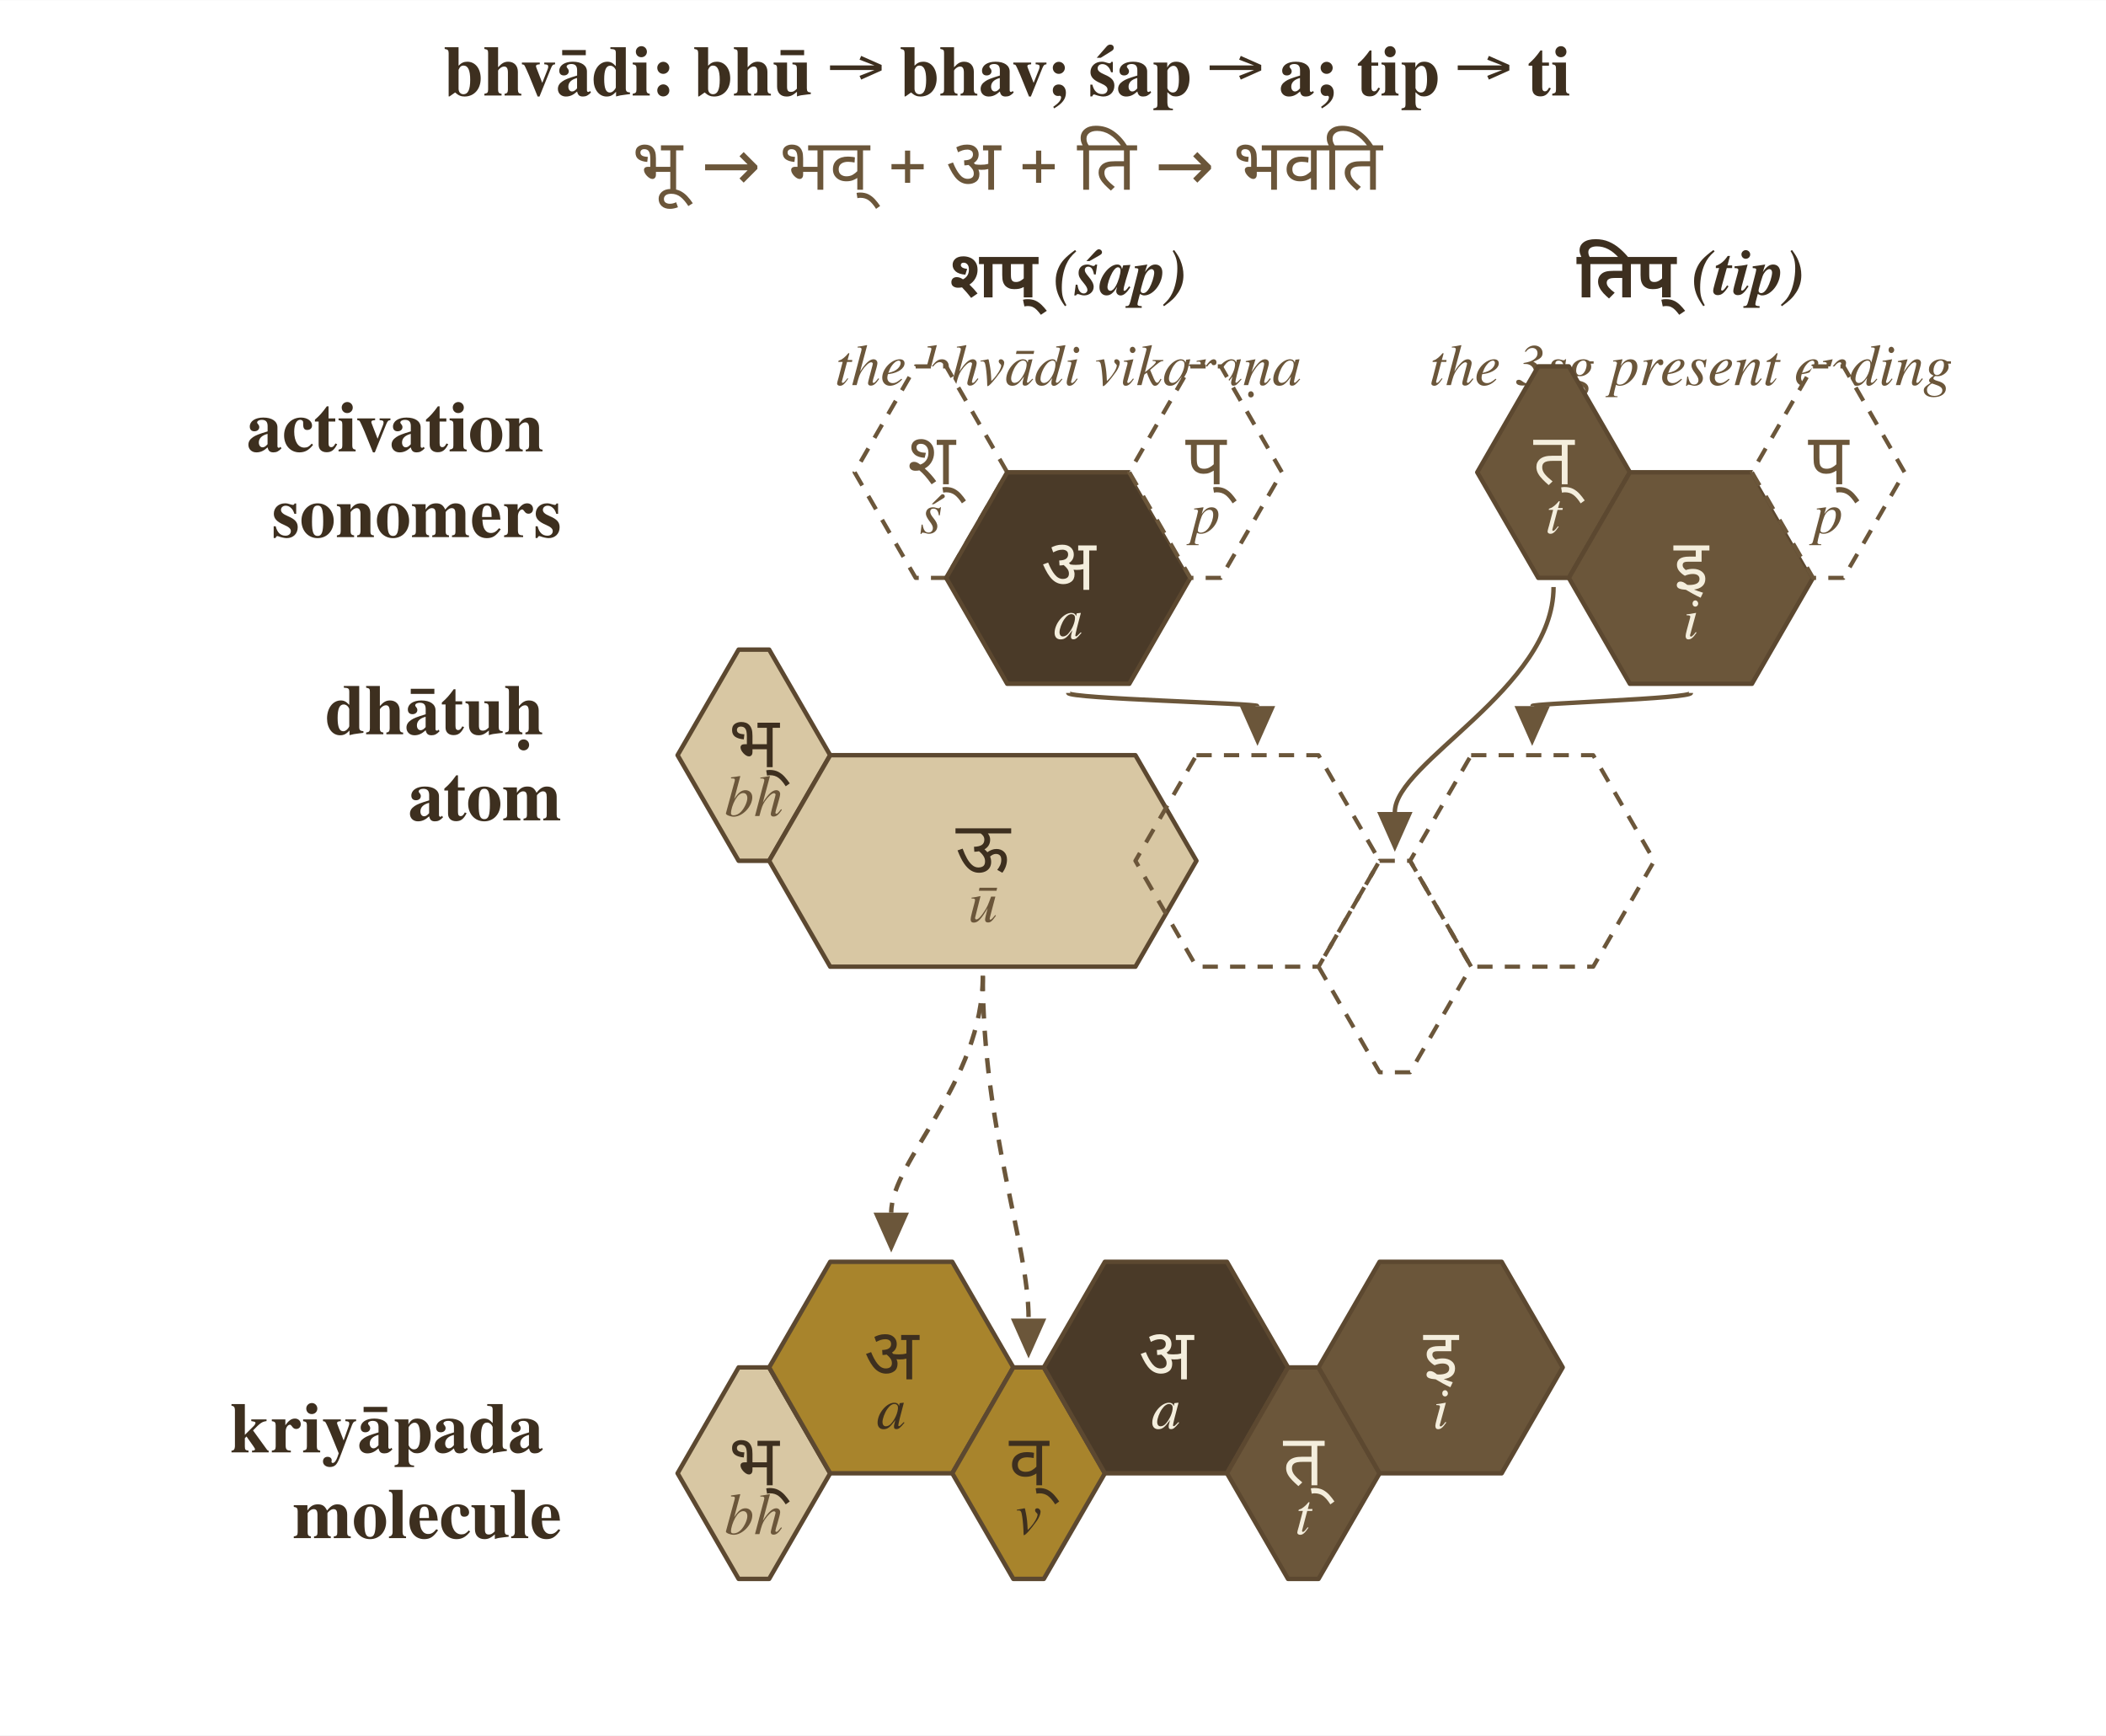
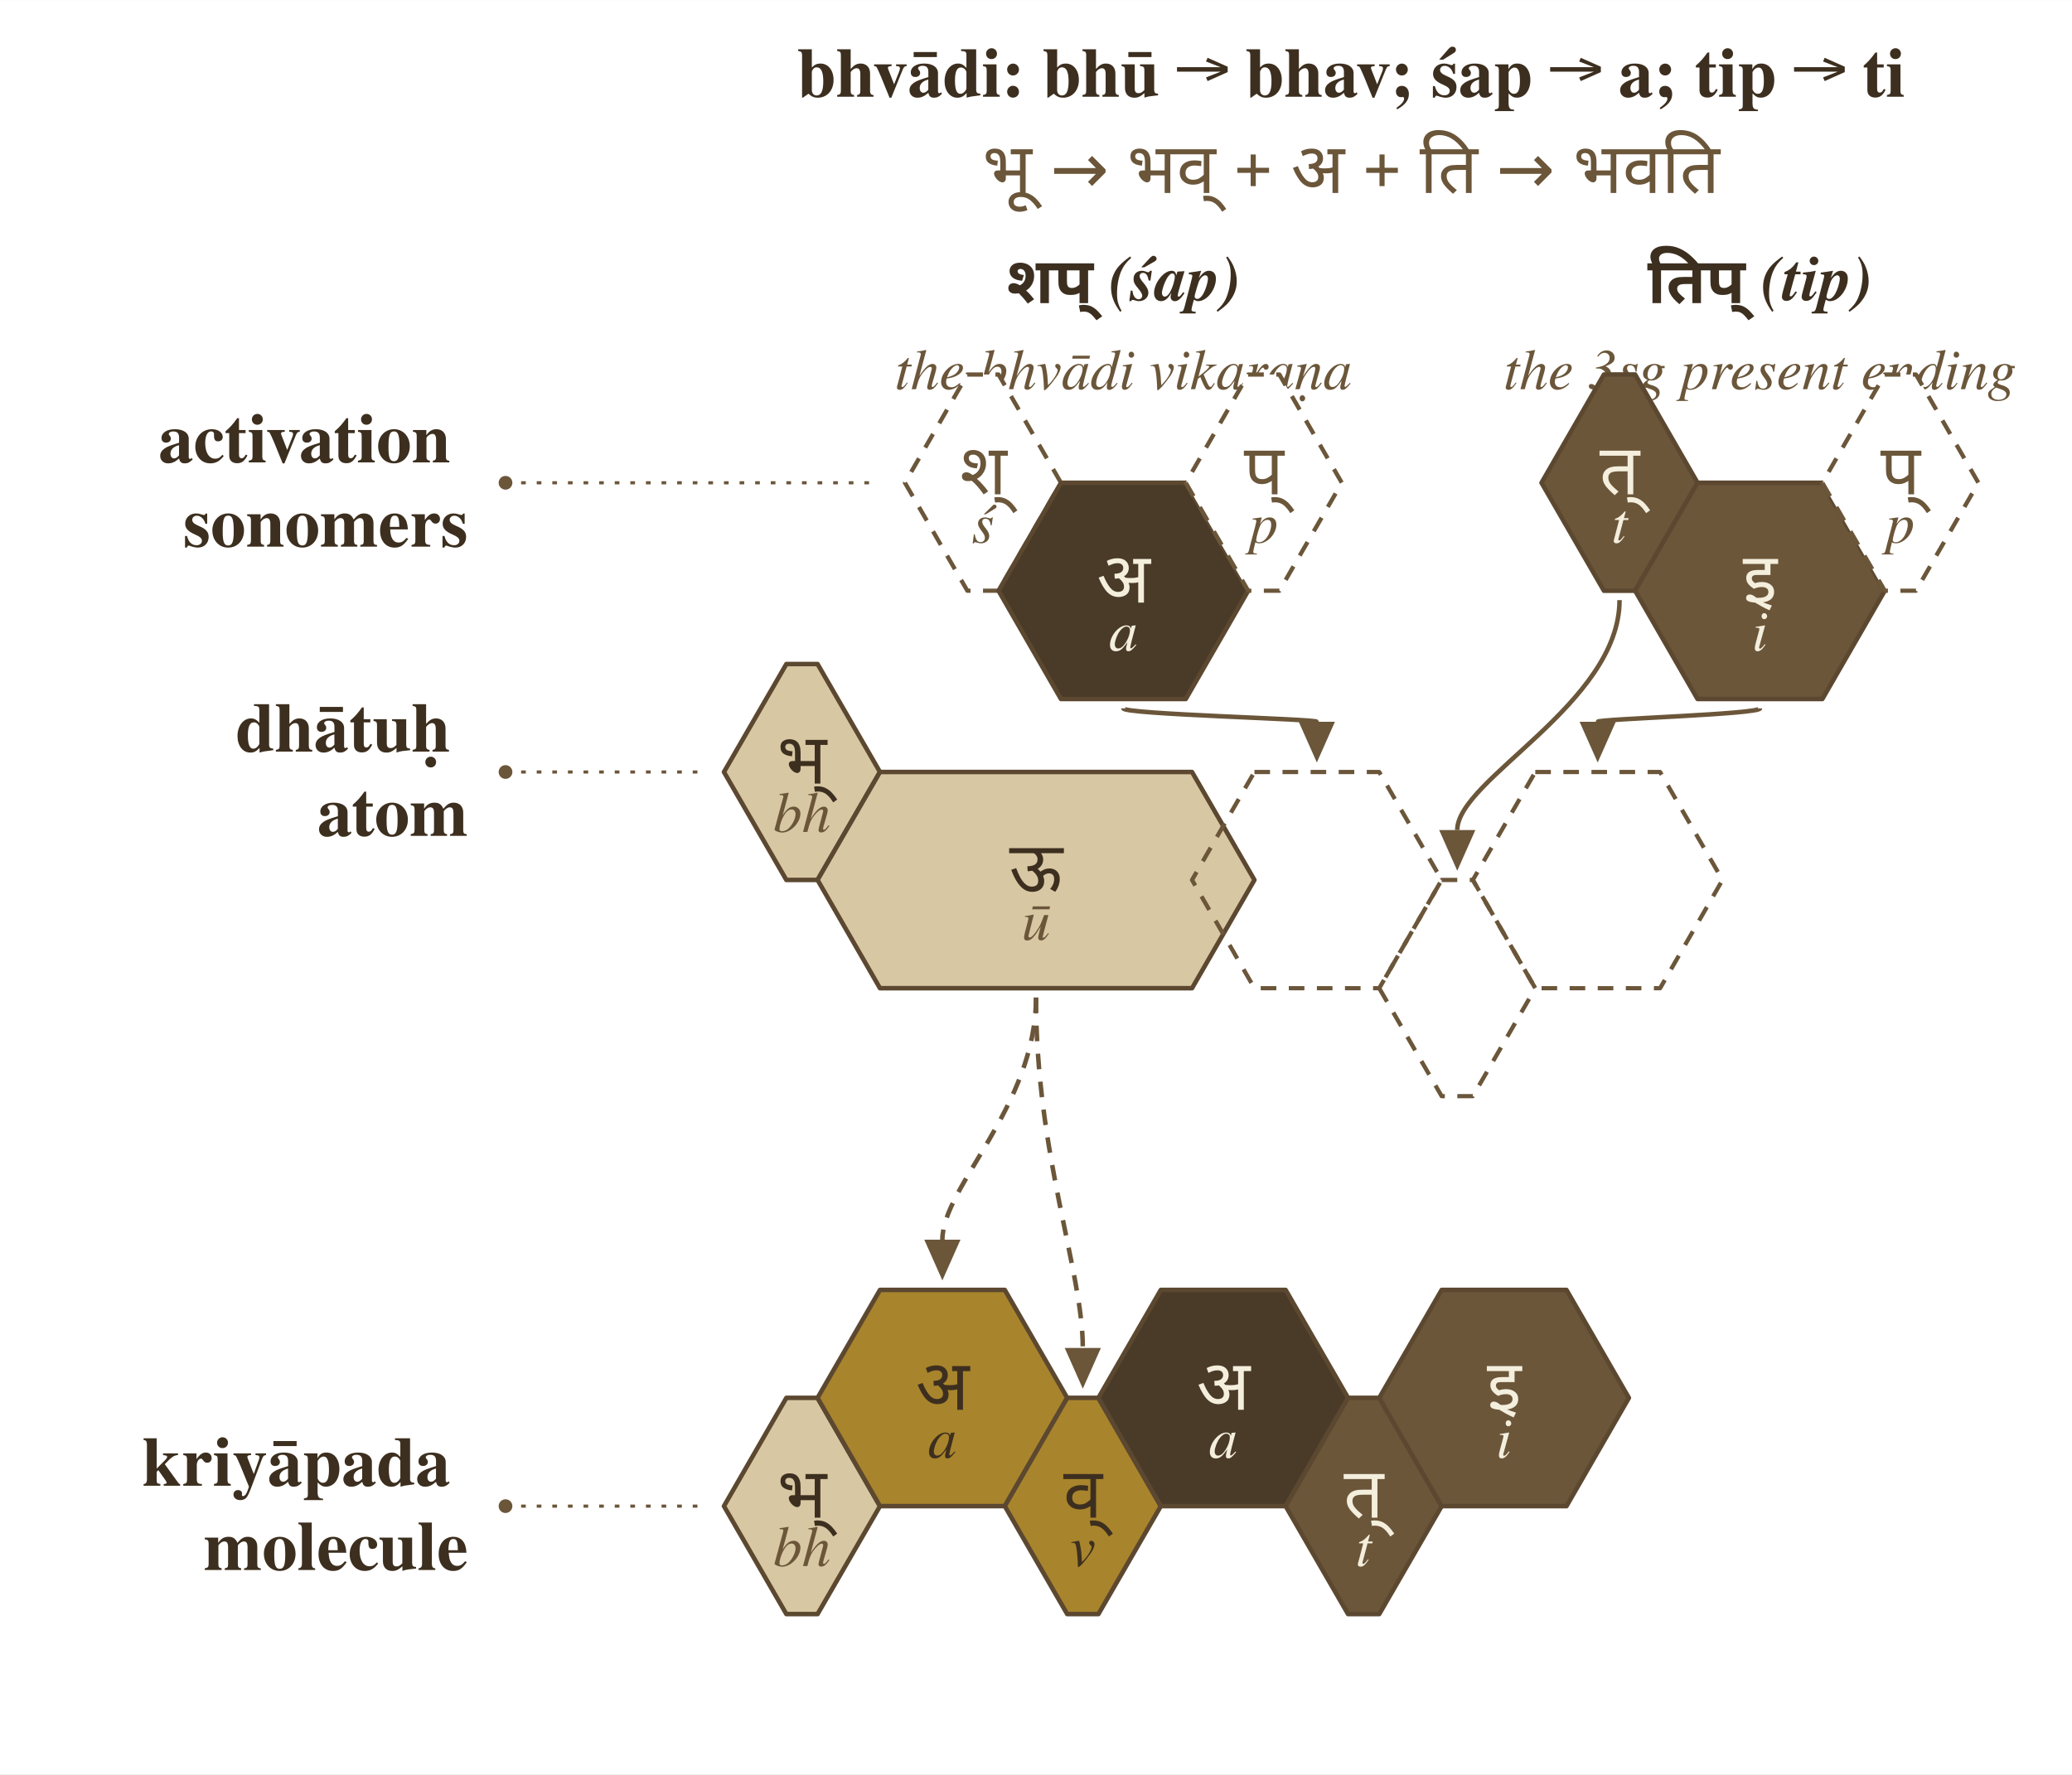
- <svg xmlns="http://www.w3.org/2000/svg" viewBox="0 0 690.0 568.6" width="4.5in" height="3.709in">
-   <rect x="0" y="0" width="690.0" height="568.6" fill="#ffffff" />
+ <svg xmlns="http://www.w3.org/2000/svg" viewBox="0 0 664.0 568.6" width="4.5in" height="3.854in">
+   <rect x="0" y="0" width="664.0" height="568.6" fill="#ffffff" />
  <defs>
    <marker id="arrowhead" markerWidth="10" markerHeight="8" refX="0" refY="4" orient="auto" markerUnits="strokeWidth">
      <polygon points="0,0 9,4 0,8" fill="#6b563a" />
    </marker>
  </defs>
-   <text x="330.0" y="24.0" font-family="Charter, Georgia, Times, serif" font-size="23.4" font-weight="700" text-anchor="middle" dominant-baseline="middle" fill="#3d2f1f">bhvādi: bhū → bhav; śap → a; tip → ti</text>
-   <text x="330.0" y="54.0" font-family="Noto Sans Devanagari, Mangal, Devanagari Sangam MN, sans-serif" font-size="23.4" font-weight="500" text-anchor="middle" dominant-baseline="middle" fill="#6b563a">भू → भव् + अ + ति → भवति</text>
-   <text x="184.0" y="154.7" font-family="Charter, Georgia, Times, serif" font-size="23.4" font-weight="700" text-anchor="end" dominant-baseline="middle" fill="#3d2f1f">
-     <tspan x="184.0" y="140.6">activation</tspan>
-     <tspan x="184.0" y="168.7">sonomers</tspan>
+   <text x="433.0" y="24.0" font-family="Charter, Georgia, Times, serif" font-size="22.5" font-weight="700" text-anchor="middle" dominant-baseline="middle" fill="#3d2f1f">bhvādi: bhū → bhav; śap → a; tip → ti</text>
+   <text x="433.0" y="54.0" font-family="Noto Sans Devanagari, Mangal, Devanagari Sangam MN, sans-serif" font-size="22.5" font-weight="500" text-anchor="middle" dominant-baseline="middle" fill="#6b563a">भू → भव् + अ + ति → भवति</text>
+   <text x="150.0" y="154.7" font-family="Charter, Georgia, Times, serif" font-size="22.5" font-weight="700" text-anchor="end" dominant-baseline="middle" fill="#3d2f1f">
+     <tspan x="150.0" y="141.2">activation</tspan>
+     <tspan x="150.0" y="168.2">sonomers</tspan>
  </text>
-   <text x="184.0" y="247.4" font-family="Charter, Georgia, Times, serif" font-size="23.4" font-weight="700" text-anchor="end" dominant-baseline="middle" fill="#3d2f1f">
-     <tspan x="184.0" y="233.3">dhātuḥ</tspan>
-     <tspan x="184.0" y="261.5">atom</tspan>
+   <text x="150.0" y="247.4" font-family="Charter, Georgia, Times, serif" font-size="22.5" font-weight="700" text-anchor="end" dominant-baseline="middle" fill="#3d2f1f">
+     <tspan x="150.0" y="233.9">dhātuḥ</tspan>
+     <tspan x="150.0" y="260.9">atom</tspan>
  </text>
-   <text x="184.0" y="482.7" font-family="Charter, Georgia, Times, serif" font-size="23.4" font-weight="700" text-anchor="end" dominant-baseline="middle" fill="#3d2f1f">
-     <tspan x="184.0" y="468.6">kriyāpada</tspan>
-     <tspan x="184.0" y="496.7">molecule</tspan>
+   <text x="150.0" y="482.7" font-family="Charter, Georgia, Times, serif" font-size="22.5" font-weight="700" text-anchor="end" dominant-baseline="middle" fill="#3d2f1f">
+     <tspan x="150.0" y="469.2">kriyāpada</tspan>
+     <tspan x="150.0" y="496.2">molecule</tspan>
  </text>
-   <text x="350.0" y="90.0" font-family="Charter, Georgia, Times, serif" font-size="21.3" font-weight="700" text-anchor="middle" dominant-baseline="middle" fill="#3d2f1f">
+   <circle cx="162.0" cy="154.7" r="2.2" fill="#6b563a" />
+   <line x1="162.0" y1="154.7" x2="282.0" y2="154.7" stroke="#6b563a" stroke-width="1" stroke-dasharray="1.5 3.5" />
+   <circle cx="162.0" cy="247.4" r="2.2" fill="#6b563a" />
+   <line x1="162.0" y1="247.4" x2="224.0" y2="247.4" stroke="#6b563a" stroke-width="1" stroke-dasharray="1.5 3.5" />
+   <circle cx="162.0" cy="482.7" r="2.2" fill="#6b563a" />
+   <line x1="162.0" y1="482.7" x2="224.0" y2="482.7" stroke="#6b563a" stroke-width="1" stroke-dasharray="1.5 3.5" />
+   <text x="360.0" y="90.0" font-family="Charter, Georgia, Times, serif" font-size="20.5" font-weight="700" text-anchor="middle" dominant-baseline="middle" fill="#3d2f1f">
    <tspan font-family="Noto Sans Devanagari, Mangal, Devanagari Sangam MN, sans-serif">शप्</tspan>
    <tspan font-style="italic">(śap)</tspan>
  </text>
-   <text x="350.0" y="120.7" font-family="Charter, Georgia, Times, serif" font-size="19.2" font-style="italic" text-anchor="middle" dominant-baseline="middle" fill="#6b563a">the bhvādi vikaraṇa</text>
-   <polygon points="300.0,120.0 310.0,120.0 330.0,154.7 310.0,189.3 300.0,189.3 280.0,154.7" fill="#ffffff" stroke="#6b563a" stroke-width="1.35" stroke-dasharray="5 4" stroke-linejoin="round" />
-   <text x="305.0" y="150.5" font-family="Noto Sans Devanagari, Mangal, Devanagari Sangam MN, sans-serif" font-size="23.4" font-weight="500" text-anchor="middle" dominant-baseline="middle" fill="#6b563a">श्</text>
-   <text x="305.0" y="169.2" font-family="Charter, Georgia, Times, serif" font-size="19.2" font-style="italic" text-anchor="middle" dominant-baseline="middle" fill="#6b563a">ś</text>
-   <polygon points="330.0,154.7 370.0,154.7 390.0,189.3 370.0,224.0 330.0,224.0 310.0,189.3" fill="#4a3a28" stroke="#5c4830" stroke-width="1.45" stroke-linejoin="round" />
-   <text x="350.0" y="185.1" font-family="Noto Sans Devanagari, Mangal, Devanagari Sangam MN, sans-serif" font-size="23.4" font-weight="500" text-anchor="middle" dominant-baseline="middle" fill="#f4eedd">अ</text>
-   <text x="350.0" y="203.8" font-family="Charter, Georgia, Times, serif" font-size="19.2" font-style="italic" text-anchor="middle" dominant-baseline="middle" fill="#f4eedd">a</text>
-   <polygon points="390.0,120.0 400.0,120.0 420.0,154.7 400.0,189.3 390.0,189.3 370.0,154.7" fill="#ffffff" stroke="#6b563a" stroke-width="1.35" stroke-dasharray="5 4" stroke-linejoin="round" />
-   <text x="395.0" y="150.5" font-family="Noto Sans Devanagari, Mangal, Devanagari Sangam MN, sans-serif" font-size="23.4" font-weight="500" text-anchor="middle" dominant-baseline="middle" fill="#6b563a">प्</text>
-   <text x="395.0" y="169.2" font-family="Charter, Georgia, Times, serif" font-size="19.2" font-style="italic" text-anchor="middle" dominant-baseline="middle" fill="#6b563a">p</text>
-   <text x="554.0" y="90.0" font-family="Charter, Georgia, Times, serif" font-size="21.3" font-weight="700" text-anchor="middle" dominant-baseline="middle" fill="#3d2f1f">
+   <text x="360.0" y="119.5" font-family="Charter, Georgia, Times, serif" font-size="18.4" font-style="italic" text-anchor="middle" dominant-baseline="middle" fill="#6b563a">the bhvādi vikaraṇa</text>
+   <polygon points="310.0,120.0 320.0,120.0 340.0,154.7 320.0,189.3 310.0,189.3 290.0,154.7" fill="#ffffff" stroke="#6b563a" stroke-width="1.35" stroke-dasharray="5 4" stroke-linejoin="round" />
+   <text x="315.0" y="150.6" font-family="Noto Sans Devanagari, Mangal, Devanagari Sangam MN, sans-serif" font-size="22.5" font-weight="500" text-anchor="middle" dominant-baseline="middle" fill="#6b563a">श्</text>
+   <text x="315.0" y="168.7" font-family="Charter, Georgia, Times, serif" font-size="18.4" font-style="italic" text-anchor="middle" dominant-baseline="middle" fill="#6b563a">ś</text>
+   <polygon points="340.0,154.7 380.0,154.7 400.0,189.3 380.0,224.0 340.0,224.0 320.0,189.3" fill="#4a3a28" stroke="#5c4830" stroke-width="1.45" stroke-linejoin="round" />
+   <text x="360.0" y="185.3" font-family="Noto Sans Devanagari, Mangal, Devanagari Sangam MN, sans-serif" font-size="22.5" font-weight="500" text-anchor="middle" dominant-baseline="middle" fill="#f4eedd">अ</text>
+   <text x="360.0" y="203.3" font-family="Charter, Georgia, Times, serif" font-size="18.4" font-style="italic" text-anchor="middle" dominant-baseline="middle" fill="#f4eedd">a</text>
+   <polygon points="400.0,120.0 410.0,120.0 430.0,154.7 410.0,189.3 400.0,189.3 380.0,154.7" fill="#ffffff" stroke="#6b563a" stroke-width="1.35" stroke-dasharray="5 4" stroke-linejoin="round" />
+   <text x="405.0" y="150.6" font-family="Noto Sans Devanagari, Mangal, Devanagari Sangam MN, sans-serif" font-size="22.5" font-weight="500" text-anchor="middle" dominant-baseline="middle" fill="#6b563a">प्</text>
+   <text x="405.0" y="168.7" font-family="Charter, Georgia, Times, serif" font-size="18.4" font-style="italic" text-anchor="middle" dominant-baseline="middle" fill="#6b563a">p</text>
+   <text x="564.0" y="90.0" font-family="Charter, Georgia, Times, serif" font-size="20.5" font-weight="700" text-anchor="middle" dominant-baseline="middle" fill="#3d2f1f">
    <tspan font-family="Noto Sans Devanagari, Mangal, Devanagari Sangam MN, sans-serif">तिप्</tspan>
    <tspan font-style="italic">(tip)</tspan>
  </text>
-   <text x="554.0" y="120.7" font-family="Charter, Georgia, Times, serif" font-size="19.2" font-style="italic" text-anchor="middle" dominant-baseline="middle" fill="#6b563a">the 3sg present ending</text>
-   <polygon points="504.0,120.0 514.0,120.0 534.0,154.7 514.0,189.3 504.0,189.3 484.0,154.7" fill="#6b563a" stroke="#5c4830" stroke-width="1.45" stroke-linejoin="round" />
-   <text x="509.0" y="150.5" font-family="Noto Sans Devanagari, Mangal, Devanagari Sangam MN, sans-serif" font-size="23.4" font-weight="500" text-anchor="middle" dominant-baseline="middle" fill="#f4eedd">त्</text>
-   <text x="509.0" y="169.2" font-family="Charter, Georgia, Times, serif" font-size="19.2" font-style="italic" text-anchor="middle" dominant-baseline="middle" fill="#f4eedd">t</text>
-   <polygon points="534.0,154.7 574.0,154.7 594.0,189.3 574.0,224.0 534.0,224.0 514.0,189.3" fill="#6b563a" stroke="#5c4830" stroke-width="1.45" stroke-linejoin="round" />
-   <text x="554.0" y="185.1" font-family="Noto Sans Devanagari, Mangal, Devanagari Sangam MN, sans-serif" font-size="23.4" font-weight="500" text-anchor="middle" dominant-baseline="middle" fill="#f4eedd">इ</text>
-   <text x="554.0" y="203.8" font-family="Charter, Georgia, Times, serif" font-size="19.2" font-style="italic" text-anchor="middle" dominant-baseline="middle" fill="#f4eedd">i</text>
-   <polygon points="594.0,120.0 604.0,120.0 624.0,154.7 604.0,189.3 594.0,189.3 574.0,154.7" fill="#ffffff" stroke="#6b563a" stroke-width="1.35" stroke-dasharray="5 4" stroke-linejoin="round" />
-   <text x="599.0" y="150.5" font-family="Noto Sans Devanagari, Mangal, Devanagari Sangam MN, sans-serif" font-size="23.4" font-weight="500" text-anchor="middle" dominant-baseline="middle" fill="#6b563a">प्</text>
-   <text x="599.0" y="169.2" font-family="Charter, Georgia, Times, serif" font-size="19.2" font-style="italic" text-anchor="middle" dominant-baseline="middle" fill="#6b563a">p</text>
-   <polygon points="242.0,212.8 252.0,212.8 272.0,247.4 252.0,282.0 242.0,282.0 222.0,247.4" fill="#d8c7a3" stroke="#5c4830" stroke-width="1.45" stroke-linejoin="round" />
-   <text x="247.0" y="243.2" font-family="Noto Sans Devanagari, Mangal, Devanagari Sangam MN, sans-serif" font-size="23.4" font-weight="500" text-anchor="middle" dominant-baseline="middle" fill="#3d2f1f">भ्</text>
-   <text x="247.0" y="261.9" font-family="Charter, Georgia, Times, serif" font-size="19.2" font-style="italic" text-anchor="middle" dominant-baseline="middle" fill="#6b563a">bh</text>
-   <polygon points="272.0,247.4 372.0,247.4 392.0,282.0 372.0,316.7 272.0,316.7 252.0,282.0" fill="#d8c7a3" stroke="#5c4830" stroke-width="1.45" stroke-linejoin="round" />
-   <text x="322.0" y="277.8" font-family="Noto Sans Devanagari, Mangal, Devanagari Sangam MN, sans-serif" font-size="23.4" font-weight="500" text-anchor="middle" dominant-baseline="middle" fill="#3d2f1f">ऊ</text>
-   <text x="322.0" y="296.6" font-family="Charter, Georgia, Times, serif" font-size="19.2" font-style="italic" text-anchor="middle" dominant-baseline="middle" fill="#6b563a">ū</text>
-   <polygon points="392.0,247.4 432.0,247.4 452.0,282.0 432.0,316.7 392.0,316.7 372.0,282.0" fill="none" stroke="#6b563a" stroke-width="1.35" stroke-dasharray="5 4" stroke-linejoin="round" />
-   <polygon points="452.0,282.0 462.0,282.0 482.0,316.7 462.0,351.3 452.0,351.3 432.0,316.7" fill="none" stroke="#6b563a" stroke-width="1.35" stroke-dasharray="5 4" stroke-linejoin="round" />
-   <polygon points="482.0,247.4 522.0,247.4 542.0,282.0 522.0,316.7 482.0,316.7 462.0,282.0" fill="none" stroke="#6b563a" stroke-width="1.35" stroke-dasharray="5 4" stroke-linejoin="round" />
-   <path d="M 350.0,227.0 C 350.0,228.9 412.0,230.4 412.0,231.3" fill="none" stroke="#6b563a" stroke-width="1.45" marker-end="url(#arrowhead)" />
-   <path d="M 509.0,192.3 C 509.0,225.5 457.0,249.8 457.0,266.0" fill="none" stroke="#6b563a" stroke-width="1.45" marker-end="url(#arrowhead)" />
-   <path d="M 554.0,227.0 C 554.0,228.9 502.0,230.4 502.0,231.3" fill="none" stroke="#6b563a" stroke-width="1.45" marker-end="url(#arrowhead)" />
-   <path d="M 322.0,319.7 C 322.0,354.6 292.0,380.3 292.0,397.3" fill="none" stroke="#6b563a" stroke-width="1.45" stroke-dasharray="5 4" marker-end="url(#arrowhead)" />
-   <path d="M 322.0,319.7 C 322.0,370.2 337.0,407.3 337.0,432.0" fill="none" stroke="#6b563a" stroke-width="1.45" stroke-dasharray="5 4" marker-end="url(#arrowhead)" />
-   <polygon points="242.0,448.0 252.0,448.0 272.0,482.7 252.0,517.3 242.0,517.3 222.0,482.7" fill="#d8c7a3" stroke="#5c4830" stroke-width="1.45" stroke-linejoin="round" />
-   <text x="247.0" y="478.5" font-family="Noto Sans Devanagari, Mangal, Devanagari Sangam MN, sans-serif" font-size="23.4" font-weight="500" text-anchor="middle" dominant-baseline="middle" fill="#3d2f1f">भ्</text>
-   <text x="247.0" y="497.2" font-family="Charter, Georgia, Times, serif" font-size="19.2" font-style="italic" text-anchor="middle" dominant-baseline="middle" fill="#6b563a">bh</text>
-   <polygon points="272.0,413.4 312.0,413.4 332.0,448.0 312.0,482.7 272.0,482.7 252.0,448.0" fill="#a8842c" stroke="#5c4830" stroke-width="1.45" stroke-linejoin="round" />
-   <text x="292.0" y="443.8" font-family="Noto Sans Devanagari, Mangal, Devanagari Sangam MN, sans-serif" font-size="23.4" font-weight="500" text-anchor="middle" dominant-baseline="middle" fill="#3d2f1f">अ</text>
-   <text x="292.0" y="462.6" font-family="Charter, Georgia, Times, serif" font-size="19.2" font-style="italic" text-anchor="middle" dominant-baseline="middle" fill="#3d2f1f">a</text>
-   <polygon points="332.0,448.0 342.0,448.0 362.0,482.7 342.0,517.3 332.0,517.3 312.0,482.7" fill="#a8842c" stroke="#5c4830" stroke-width="1.45" stroke-linejoin="round" />
-   <text x="337.0" y="478.5" font-family="Noto Sans Devanagari, Mangal, Devanagari Sangam MN, sans-serif" font-size="23.4" font-weight="500" text-anchor="middle" dominant-baseline="middle" fill="#3d2f1f">व्</text>
-   <text x="337.0" y="497.2" font-family="Charter, Georgia, Times, serif" font-size="19.2" font-style="italic" text-anchor="middle" dominant-baseline="middle" fill="#3d2f1f">v</text>
-   <polygon points="362.0,413.4 402.0,413.4 422.0,448.0 402.0,482.7 362.0,482.7 342.0,448.0" fill="#4a3a28" stroke="#5c4830" stroke-width="1.45" stroke-linejoin="round" />
-   <text x="382.0" y="443.8" font-family="Noto Sans Devanagari, Mangal, Devanagari Sangam MN, sans-serif" font-size="23.4" font-weight="500" text-anchor="middle" dominant-baseline="middle" fill="#f4eedd">अ</text>
-   <text x="382.0" y="462.6" font-family="Charter, Georgia, Times, serif" font-size="19.2" font-style="italic" text-anchor="middle" dominant-baseline="middle" fill="#f4eedd">a</text>
-   <polygon points="422.0,448.0 432.0,448.0 452.0,482.7 432.0,517.3 422.0,517.3 402.0,482.7" fill="#6b563a" stroke="#5c4830" stroke-width="1.45" stroke-linejoin="round" />
-   <text x="427.0" y="478.5" font-family="Noto Sans Devanagari, Mangal, Devanagari Sangam MN, sans-serif" font-size="23.4" font-weight="500" text-anchor="middle" dominant-baseline="middle" fill="#f4eedd">त्</text>
-   <text x="427.0" y="497.2" font-family="Charter, Georgia, Times, serif" font-size="19.2" font-style="italic" text-anchor="middle" dominant-baseline="middle" fill="#f4eedd">t</text>
-   <polygon points="452.0,413.4 492.0,413.4 512.0,448.0 492.0,482.7 452.0,482.7 432.0,448.0" fill="#6b563a" stroke="#5c4830" stroke-width="1.45" stroke-linejoin="round" />
-   <text x="472.0" y="443.8" font-family="Noto Sans Devanagari, Mangal, Devanagari Sangam MN, sans-serif" font-size="23.4" font-weight="500" text-anchor="middle" dominant-baseline="middle" fill="#f4eedd">इ</text>
-   <text x="472.0" y="462.6" font-family="Charter, Georgia, Times, serif" font-size="19.2" font-style="italic" text-anchor="middle" dominant-baseline="middle" fill="#f4eedd">i</text>
+   <text x="564.0" y="119.5" font-family="Charter, Georgia, Times, serif" font-size="18.4" font-style="italic" text-anchor="middle" dominant-baseline="middle" fill="#6b563a">the 3sg present ending</text>
+   <polygon points="514.0,120.0 524.0,120.0 544.0,154.7 524.0,189.3 514.0,189.3 494.0,154.7" fill="#6b563a" stroke="#5c4830" stroke-width="1.45" stroke-linejoin="round" />
+   <text x="519.0" y="150.6" font-family="Noto Sans Devanagari, Mangal, Devanagari Sangam MN, sans-serif" font-size="22.5" font-weight="500" text-anchor="middle" dominant-baseline="middle" fill="#f4eedd">त्</text>
+   <text x="519.0" y="168.7" font-family="Charter, Georgia, Times, serif" font-size="18.4" font-style="italic" text-anchor="middle" dominant-baseline="middle" fill="#f4eedd">t</text>
+   <polygon points="544.0,154.7 584.0,154.7 604.0,189.3 584.0,224.0 544.0,224.0 524.0,189.3" fill="#6b563a" stroke="#5c4830" stroke-width="1.45" stroke-linejoin="round" />
+   <text x="564.0" y="185.3" font-family="Noto Sans Devanagari, Mangal, Devanagari Sangam MN, sans-serif" font-size="22.5" font-weight="500" text-anchor="middle" dominant-baseline="middle" fill="#f4eedd">इ</text>
+   <text x="564.0" y="203.3" font-family="Charter, Georgia, Times, serif" font-size="18.4" font-style="italic" text-anchor="middle" dominant-baseline="middle" fill="#f4eedd">i</text>
+   <polygon points="604.0,120.0 614.0,120.0 634.0,154.7 614.0,189.3 604.0,189.3 584.0,154.7" fill="#ffffff" stroke="#6b563a" stroke-width="1.35" stroke-dasharray="5 4" stroke-linejoin="round" />
+   <text x="609.0" y="150.6" font-family="Noto Sans Devanagari, Mangal, Devanagari Sangam MN, sans-serif" font-size="22.5" font-weight="500" text-anchor="middle" dominant-baseline="middle" fill="#6b563a">प्</text>
+   <text x="609.0" y="168.7" font-family="Charter, Georgia, Times, serif" font-size="18.4" font-style="italic" text-anchor="middle" dominant-baseline="middle" fill="#6b563a">p</text>
+   <polygon points="252.0,212.8 262.0,212.8 282.0,247.4 262.0,282.0 252.0,282.0 232.0,247.4" fill="#d8c7a3" stroke="#5c4830" stroke-width="1.45" stroke-linejoin="round" />
+   <text x="257.0" y="243.3" font-family="Noto Sans Devanagari, Mangal, Devanagari Sangam MN, sans-serif" font-size="22.5" font-weight="500" text-anchor="middle" dominant-baseline="middle" fill="#3d2f1f">भ्</text>
+   <text x="257.0" y="261.4" font-family="Charter, Georgia, Times, serif" font-size="18.4" font-style="italic" text-anchor="middle" dominant-baseline="middle" fill="#6b563a">bh</text>
+   <polygon points="282.0,247.4 382.0,247.4 402.0,282.0 382.0,316.7 282.0,316.7 262.0,282.0" fill="#d8c7a3" stroke="#5c4830" stroke-width="1.45" stroke-linejoin="round" />
+   <text x="332.0" y="278.0" font-family="Noto Sans Devanagari, Mangal, Devanagari Sangam MN, sans-serif" font-size="22.5" font-weight="500" text-anchor="middle" dominant-baseline="middle" fill="#3d2f1f">ऊ</text>
+   <text x="332.0" y="296.0" font-family="Charter, Georgia, Times, serif" font-size="18.4" font-style="italic" text-anchor="middle" dominant-baseline="middle" fill="#6b563a">ū</text>
+   <polygon points="402.0,247.4 442.0,247.4 462.0,282.0 442.0,316.7 402.0,316.7 382.0,282.0" fill="none" stroke="#6b563a" stroke-width="1.35" stroke-dasharray="5 4" stroke-linejoin="round" />
+   <polygon points="462.0,282.0 472.0,282.0 492.0,316.7 472.0,351.3 462.0,351.3 442.0,316.7" fill="none" stroke="#6b563a" stroke-width="1.35" stroke-dasharray="5 4" stroke-linejoin="round" />
+   <polygon points="492.0,247.4 532.0,247.4 552.0,282.0 532.0,316.7 492.0,316.7 472.0,282.0" fill="none" stroke="#6b563a" stroke-width="1.35" stroke-dasharray="5 4" stroke-linejoin="round" />
+   <path d="M 360.0,227.0 C 360.0,228.9 422.0,230.4 422.0,231.3" fill="none" stroke="#6b563a" stroke-width="1.45" marker-end="url(#arrowhead)" />
+   <path d="M 519.0,192.3 C 519.0,225.5 467.0,249.8 467.0,266.0" fill="none" stroke="#6b563a" stroke-width="1.45" marker-end="url(#arrowhead)" />
+   <path d="M 564.0,227.0 C 564.0,228.9 512.0,230.4 512.0,231.3" fill="none" stroke="#6b563a" stroke-width="1.45" marker-end="url(#arrowhead)" />
+   <path d="M 332.0,319.7 C 332.0,354.6 302.0,380.3 302.0,397.3" fill="none" stroke="#6b563a" stroke-width="1.45" stroke-dasharray="5 4" marker-end="url(#arrowhead)" />
+   <path d="M 332.0,319.7 C 332.0,370.2 347.0,407.3 347.0,432.0" fill="none" stroke="#6b563a" stroke-width="1.45" stroke-dasharray="5 4" marker-end="url(#arrowhead)" />
+   <polygon points="252.0,448.0 262.0,448.0 282.0,482.7 262.0,517.3 252.0,517.3 232.0,482.7" fill="#d8c7a3" stroke="#5c4830" stroke-width="1.45" stroke-linejoin="round" />
+   <text x="257.0" y="478.6" font-family="Noto Sans Devanagari, Mangal, Devanagari Sangam MN, sans-serif" font-size="22.5" font-weight="500" text-anchor="middle" dominant-baseline="middle" fill="#3d2f1f">भ्</text>
+   <text x="257.0" y="496.7" font-family="Charter, Georgia, Times, serif" font-size="18.4" font-style="italic" text-anchor="middle" dominant-baseline="middle" fill="#6b563a">bh</text>
+   <polygon points="282.0,413.4 322.0,413.4 342.0,448.0 322.0,482.7 282.0,482.7 262.0,448.0" fill="#a8842c" stroke="#5c4830" stroke-width="1.45" stroke-linejoin="round" />
+   <text x="302.0" y="444.0" font-family="Noto Sans Devanagari, Mangal, Devanagari Sangam MN, sans-serif" font-size="22.5" font-weight="500" text-anchor="middle" dominant-baseline="middle" fill="#3d2f1f">अ</text>
+   <text x="302.0" y="462.0" font-family="Charter, Georgia, Times, serif" font-size="18.4" font-style="italic" text-anchor="middle" dominant-baseline="middle" fill="#3d2f1f">a</text>
+   <polygon points="342.0,448.0 352.0,448.0 372.0,482.7 352.0,517.3 342.0,517.3 322.0,482.7" fill="#a8842c" stroke="#5c4830" stroke-width="1.45" stroke-linejoin="round" />
+   <text x="347.0" y="478.6" font-family="Noto Sans Devanagari, Mangal, Devanagari Sangam MN, sans-serif" font-size="22.5" font-weight="500" text-anchor="middle" dominant-baseline="middle" fill="#3d2f1f">व्</text>
+   <text x="347.0" y="496.7" font-family="Charter, Georgia, Times, serif" font-size="18.4" font-style="italic" text-anchor="middle" dominant-baseline="middle" fill="#3d2f1f">v</text>
+   <polygon points="372.0,413.4 412.0,413.4 432.0,448.0 412.0,482.7 372.0,482.7 352.0,448.0" fill="#4a3a28" stroke="#5c4830" stroke-width="1.45" stroke-linejoin="round" />
+   <text x="392.0" y="444.0" font-family="Noto Sans Devanagari, Mangal, Devanagari Sangam MN, sans-serif" font-size="22.5" font-weight="500" text-anchor="middle" dominant-baseline="middle" fill="#f4eedd">अ</text>
+   <text x="392.0" y="462.0" font-family="Charter, Georgia, Times, serif" font-size="18.4" font-style="italic" text-anchor="middle" dominant-baseline="middle" fill="#f4eedd">a</text>
+   <polygon points="432.0,448.0 442.0,448.0 462.0,482.7 442.0,517.3 432.0,517.3 412.0,482.7" fill="#6b563a" stroke="#5c4830" stroke-width="1.45" stroke-linejoin="round" />
+   <text x="437.0" y="478.6" font-family="Noto Sans Devanagari, Mangal, Devanagari Sangam MN, sans-serif" font-size="22.5" font-weight="500" text-anchor="middle" dominant-baseline="middle" fill="#f4eedd">त्</text>
+   <text x="437.0" y="496.7" font-family="Charter, Georgia, Times, serif" font-size="18.4" font-style="italic" text-anchor="middle" dominant-baseline="middle" fill="#f4eedd">t</text>
+   <polygon points="462.0,413.4 502.0,413.4 522.0,448.0 502.0,482.7 462.0,482.7 442.0,448.0" fill="#6b563a" stroke="#5c4830" stroke-width="1.45" stroke-linejoin="round" />
+   <text x="482.0" y="444.0" font-family="Noto Sans Devanagari, Mangal, Devanagari Sangam MN, sans-serif" font-size="22.5" font-weight="500" text-anchor="middle" dominant-baseline="middle" fill="#f4eedd">इ</text>
+   <text x="482.0" y="462.0" font-family="Charter, Georgia, Times, serif" font-size="18.4" font-style="italic" text-anchor="middle" dominant-baseline="middle" fill="#f4eedd">i</text>
</svg>
